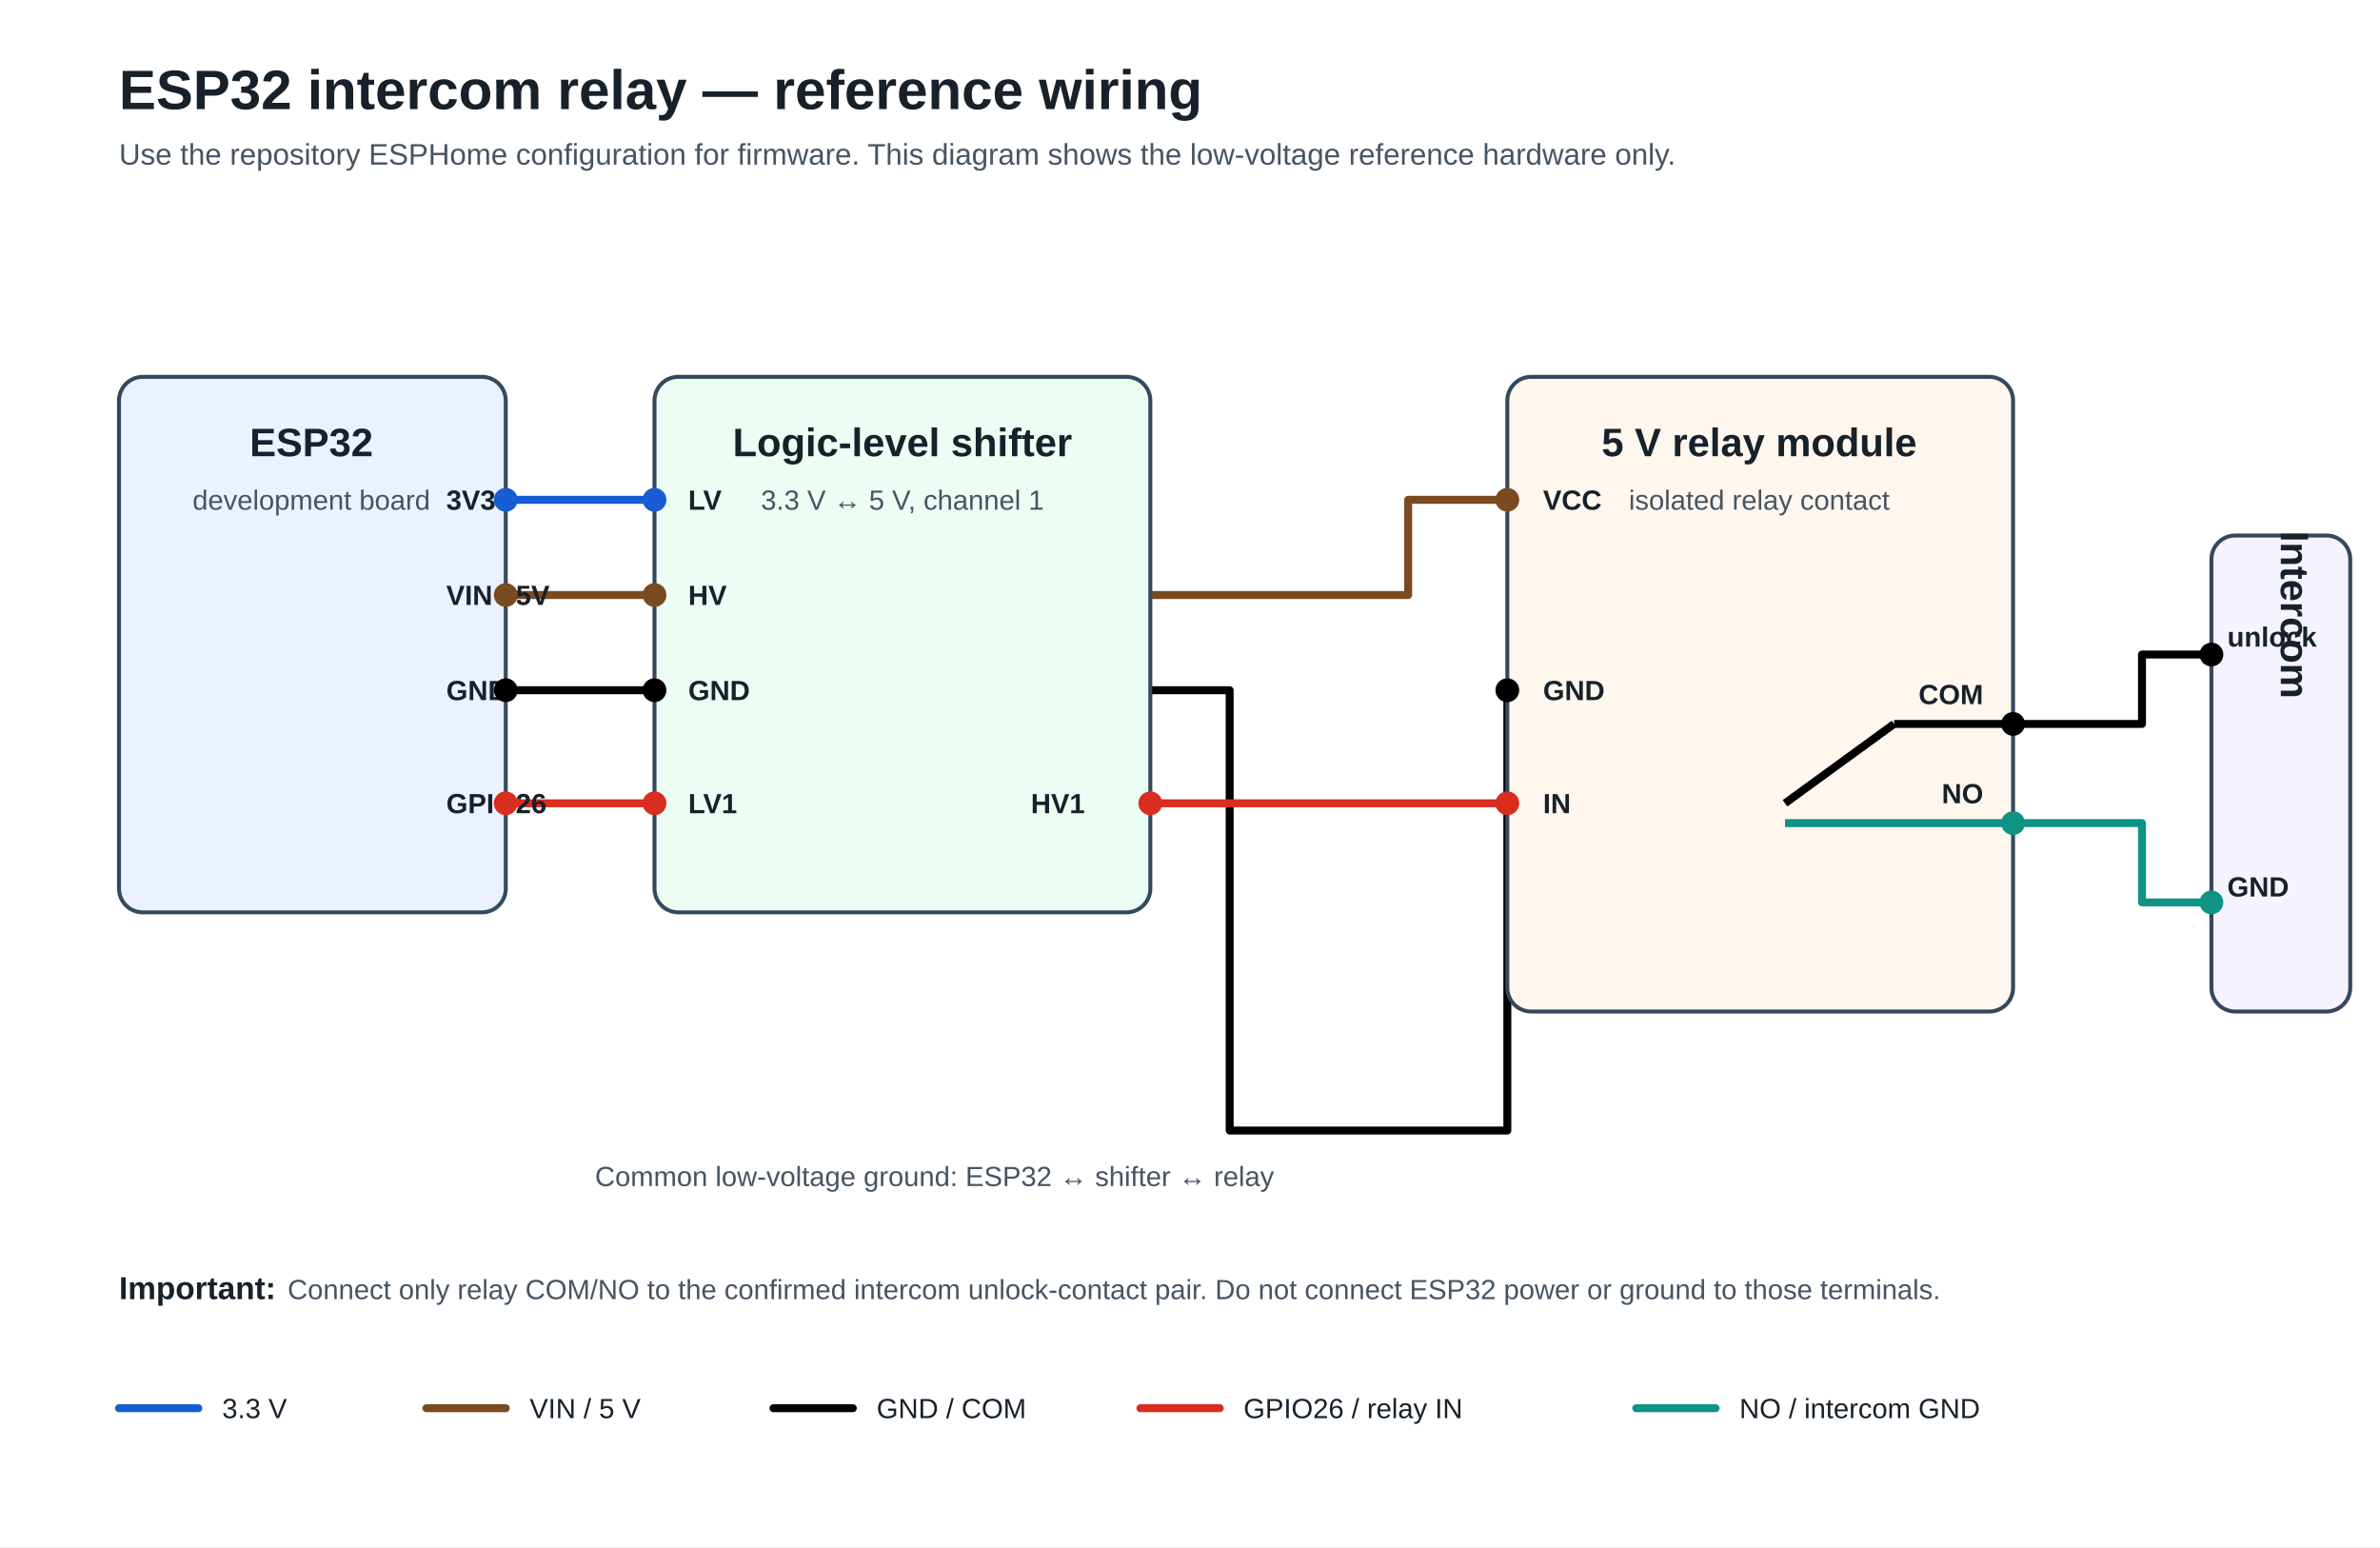
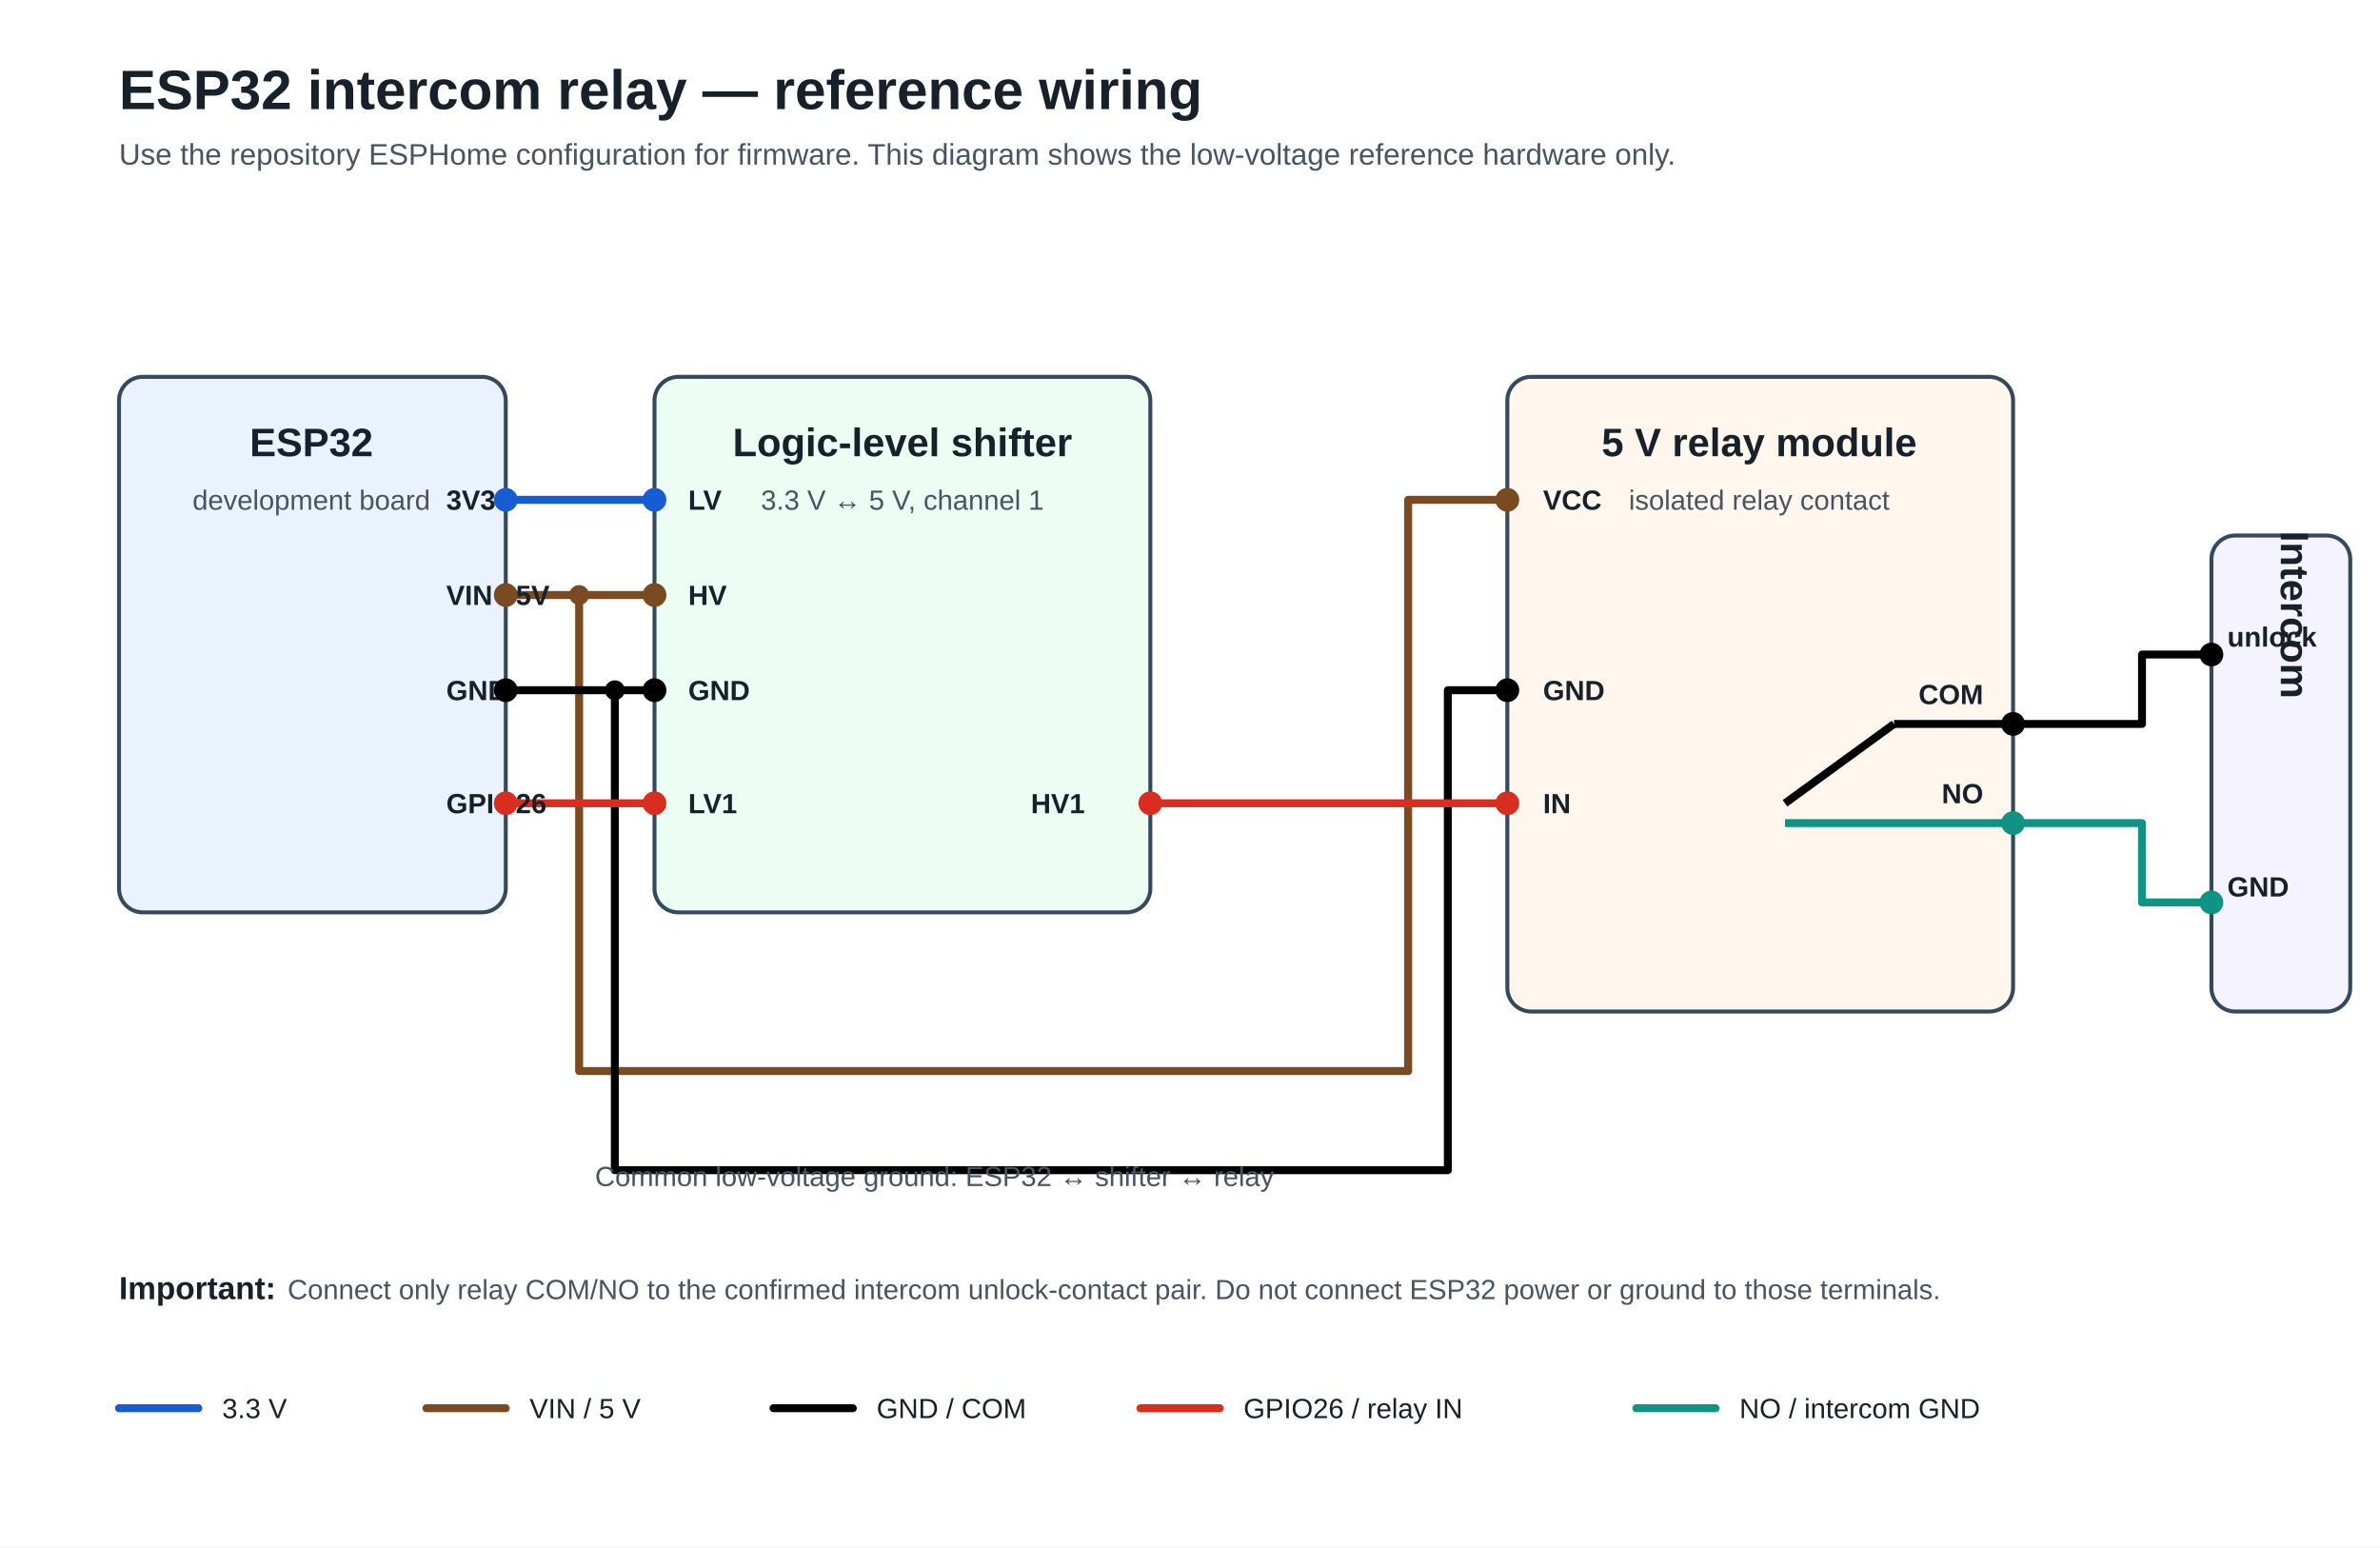
<svg xmlns="http://www.w3.org/2000/svg" width="1200" height="780" viewBox="0 0 1200 780" role="img" aria-labelledby="title desc">
  <style>
    text { font-family: Arial, sans-serif; fill: #17212b; }
    .title { font-size: 28px; font-weight: 700; }
    .subtitle { font-size: 15px; fill: #465463; }
    .box { stroke: #34495e; stroke-width: 2; rx: 12; }
    .head { font-size: 20px; font-weight: 700; }
    .label { font-size: 16px; font-weight: 600; }
    .note { font-size: 14px; fill: #465463; }
    .pin { font-size: 14px; font-weight: 700; }
    .wire { fill: none; stroke-width: 4; stroke-linecap: round; stroke-linejoin: round; }
    .power5 { stroke: #7a4a21; }
    .power33 { stroke: #175cd3; }
    .ground { stroke: #000000; }
    .signal { stroke: #d92d20; }
    .com-contact { stroke: #000000; }
    .no-contact { stroke: #0e9384; }
    .legend { font-size: 14px; }
  </style>
  <rect width="1200" height="780" fill="#ffffff" />
  <text x="60" y="55" class="title">ESP32 intercom relay — reference wiring</text>
  <text x="60" y="83" class="subtitle">Use the repository ESPHome configuration for firmware. This diagram shows the low-voltage reference hardware only.</text>
  <path class="wire power33" d="M255 252 H330" />
-   <path class="wire power5" d="M255 300 H710 V252 H760" />
-   <path class="wire ground" d="M255 348 H620 V570 H760 V348" />
+   <path class="wire power5" d="M255 300 H330" />
+   <path class="wire power5" d="M292 300 V540 H710 V252 H760" />
+   <path class="wire ground" d="M255 348 H330" />
+   <path class="wire ground" d="M310 348 V590 H730 V348 H760" />
  <path class="wire signal" d="M255 405 H330" />
  <path class="wire signal" d="M580 405 H760" />
  <path class="wire com-contact" d="M1015 365 H1080 V330 H1115" />
  <path class="wire no-contact" d="M1015 415 H1080 V455 H1115" />
  <rect x="60" y="190" width="195" height="270" class="box" fill="#eaf2ff" />
  <text x="157" y="230" text-anchor="middle" class="head">ESP32</text>
  <text x="157" y="257" text-anchor="middle" class="note">development board</text>
  <text x="225" y="257" class="pin">3V3</text>
  <text x="225" y="305" class="pin">VIN / 5V</text>
  <text x="225" y="353" class="pin">GND</text>
  <text x="225" y="410" class="pin">GPIO26</text>
  <circle cx="255" cy="252" r="6" fill="#175cd3" />
  <circle cx="255" cy="300" r="6" fill="#7a4a21" />
  <circle cx="255" cy="348" r="6" fill="#000000" />
  <circle cx="255" cy="405" r="6" fill="#d92d20" />
+   <circle cx="292" cy="300" r="5" fill="#7a4a21" />
+   <circle cx="310" cy="348" r="5" fill="#000000" />
  <rect x="330" y="190" width="250" height="270" class="box" fill="#ecfdf3" />
  <text x="455" y="230" text-anchor="middle" class="head">Logic-level shifter</text>
  <text x="455" y="257" text-anchor="middle" class="note">3.3 V ↔ 5 V, channel 1</text>
  <text x="347" y="257" class="pin">LV</text>
  <text x="347" y="305" class="pin">HV</text>
  <text x="347" y="353" class="pin">GND</text>
  <text x="347" y="410" class="pin">LV1</text>
  <text x="547" y="410" text-anchor="end" class="pin">HV1</text>
  <circle cx="330" cy="252" r="6" fill="#175cd3" />
  <circle cx="330" cy="300" r="6" fill="#7a4a21" />
  <circle cx="330" cy="348" r="6" fill="#000000" />
  <circle cx="330" cy="405" r="6" fill="#d92d20" />
  <circle cx="580" cy="405" r="6" fill="#d92d20" />
  <rect x="760" y="190" width="255" height="320" class="box" fill="#fff7ed" />
  <text x="887" y="230" text-anchor="middle" class="head">5 V relay module</text>
  <text x="887" y="257" text-anchor="middle" class="note">isolated relay contact</text>
  <text x="778" y="257" class="pin">VCC</text>
  <text x="778" y="353" class="pin">GND</text>
  <text x="778" y="410" class="pin">IN</text>
  <circle cx="760" cy="252" r="6" fill="#7a4a21" />
  <circle cx="760" cy="348" r="6" fill="#000000" />
  <circle cx="760" cy="405" r="6" fill="#d92d20" />
  <line x1="1015" y1="365" x2="955" y2="365" stroke="#000000" stroke-width="4" />
  <line x1="955" y1="365" x2="900" y2="405" stroke="#000000" stroke-width="4" />
  <line x1="900" y1="415" x2="1015" y2="415" stroke="#0e9384" stroke-width="4" />
  <text x="1000" y="355" text-anchor="end" class="pin">COM</text>
  <text x="1000" y="405" text-anchor="end" class="pin">NO</text>
  <circle cx="1015" cy="365" r="6" fill="#000000" />
  <circle cx="1015" cy="415" r="6" fill="#0e9384" />
  <rect x="1115" y="270" width="70" height="240" class="box" fill="#f4f3ff" />
  <text x="1150" y="310" text-anchor="middle" class="head" transform="rotate(90 1150 310)">Intercom</text>
  <text x="1123" y="326" class="pin">unlock</text>
  <text x="1123" y="452" class="pin">GND</text>
  <circle cx="1115" cy="330" r="6" fill="#000000" />
  <circle cx="1115" cy="455" r="6" fill="#0e9384" />
  <text x="300" y="598" class="note">Common low-voltage ground: ESP32 ↔ shifter ↔ relay</text>
  <text x="60" y="655" class="label">Important:</text>
  <text x="145" y="655" class="note">Connect only relay COM/NO to the confirmed intercom unlock-contact pair. Do not connect ESP32 power or ground to those terminals.</text>
  <line x1="60" y1="710" x2="100" y2="710" class="wire power33" />
  <text x="112" y="715" class="legend">3.3 V</text>
  <line x1="215" y1="710" x2="255" y2="710" class="wire power5" />
  <text x="267" y="715" class="legend">VIN / 5 V</text>
  <line x1="390" y1="710" x2="430" y2="710" class="wire ground" />
  <text x="442" y="715" class="legend">GND / COM</text>
  <line x1="575" y1="710" x2="615" y2="710" class="wire signal" />
  <text x="627" y="715" class="legend">GPIO26 / relay IN</text>
  <line x1="825" y1="710" x2="865" y2="710" class="wire no-contact" />
  <text x="877" y="715" class="legend">NO / intercom GND</text>
</svg>
